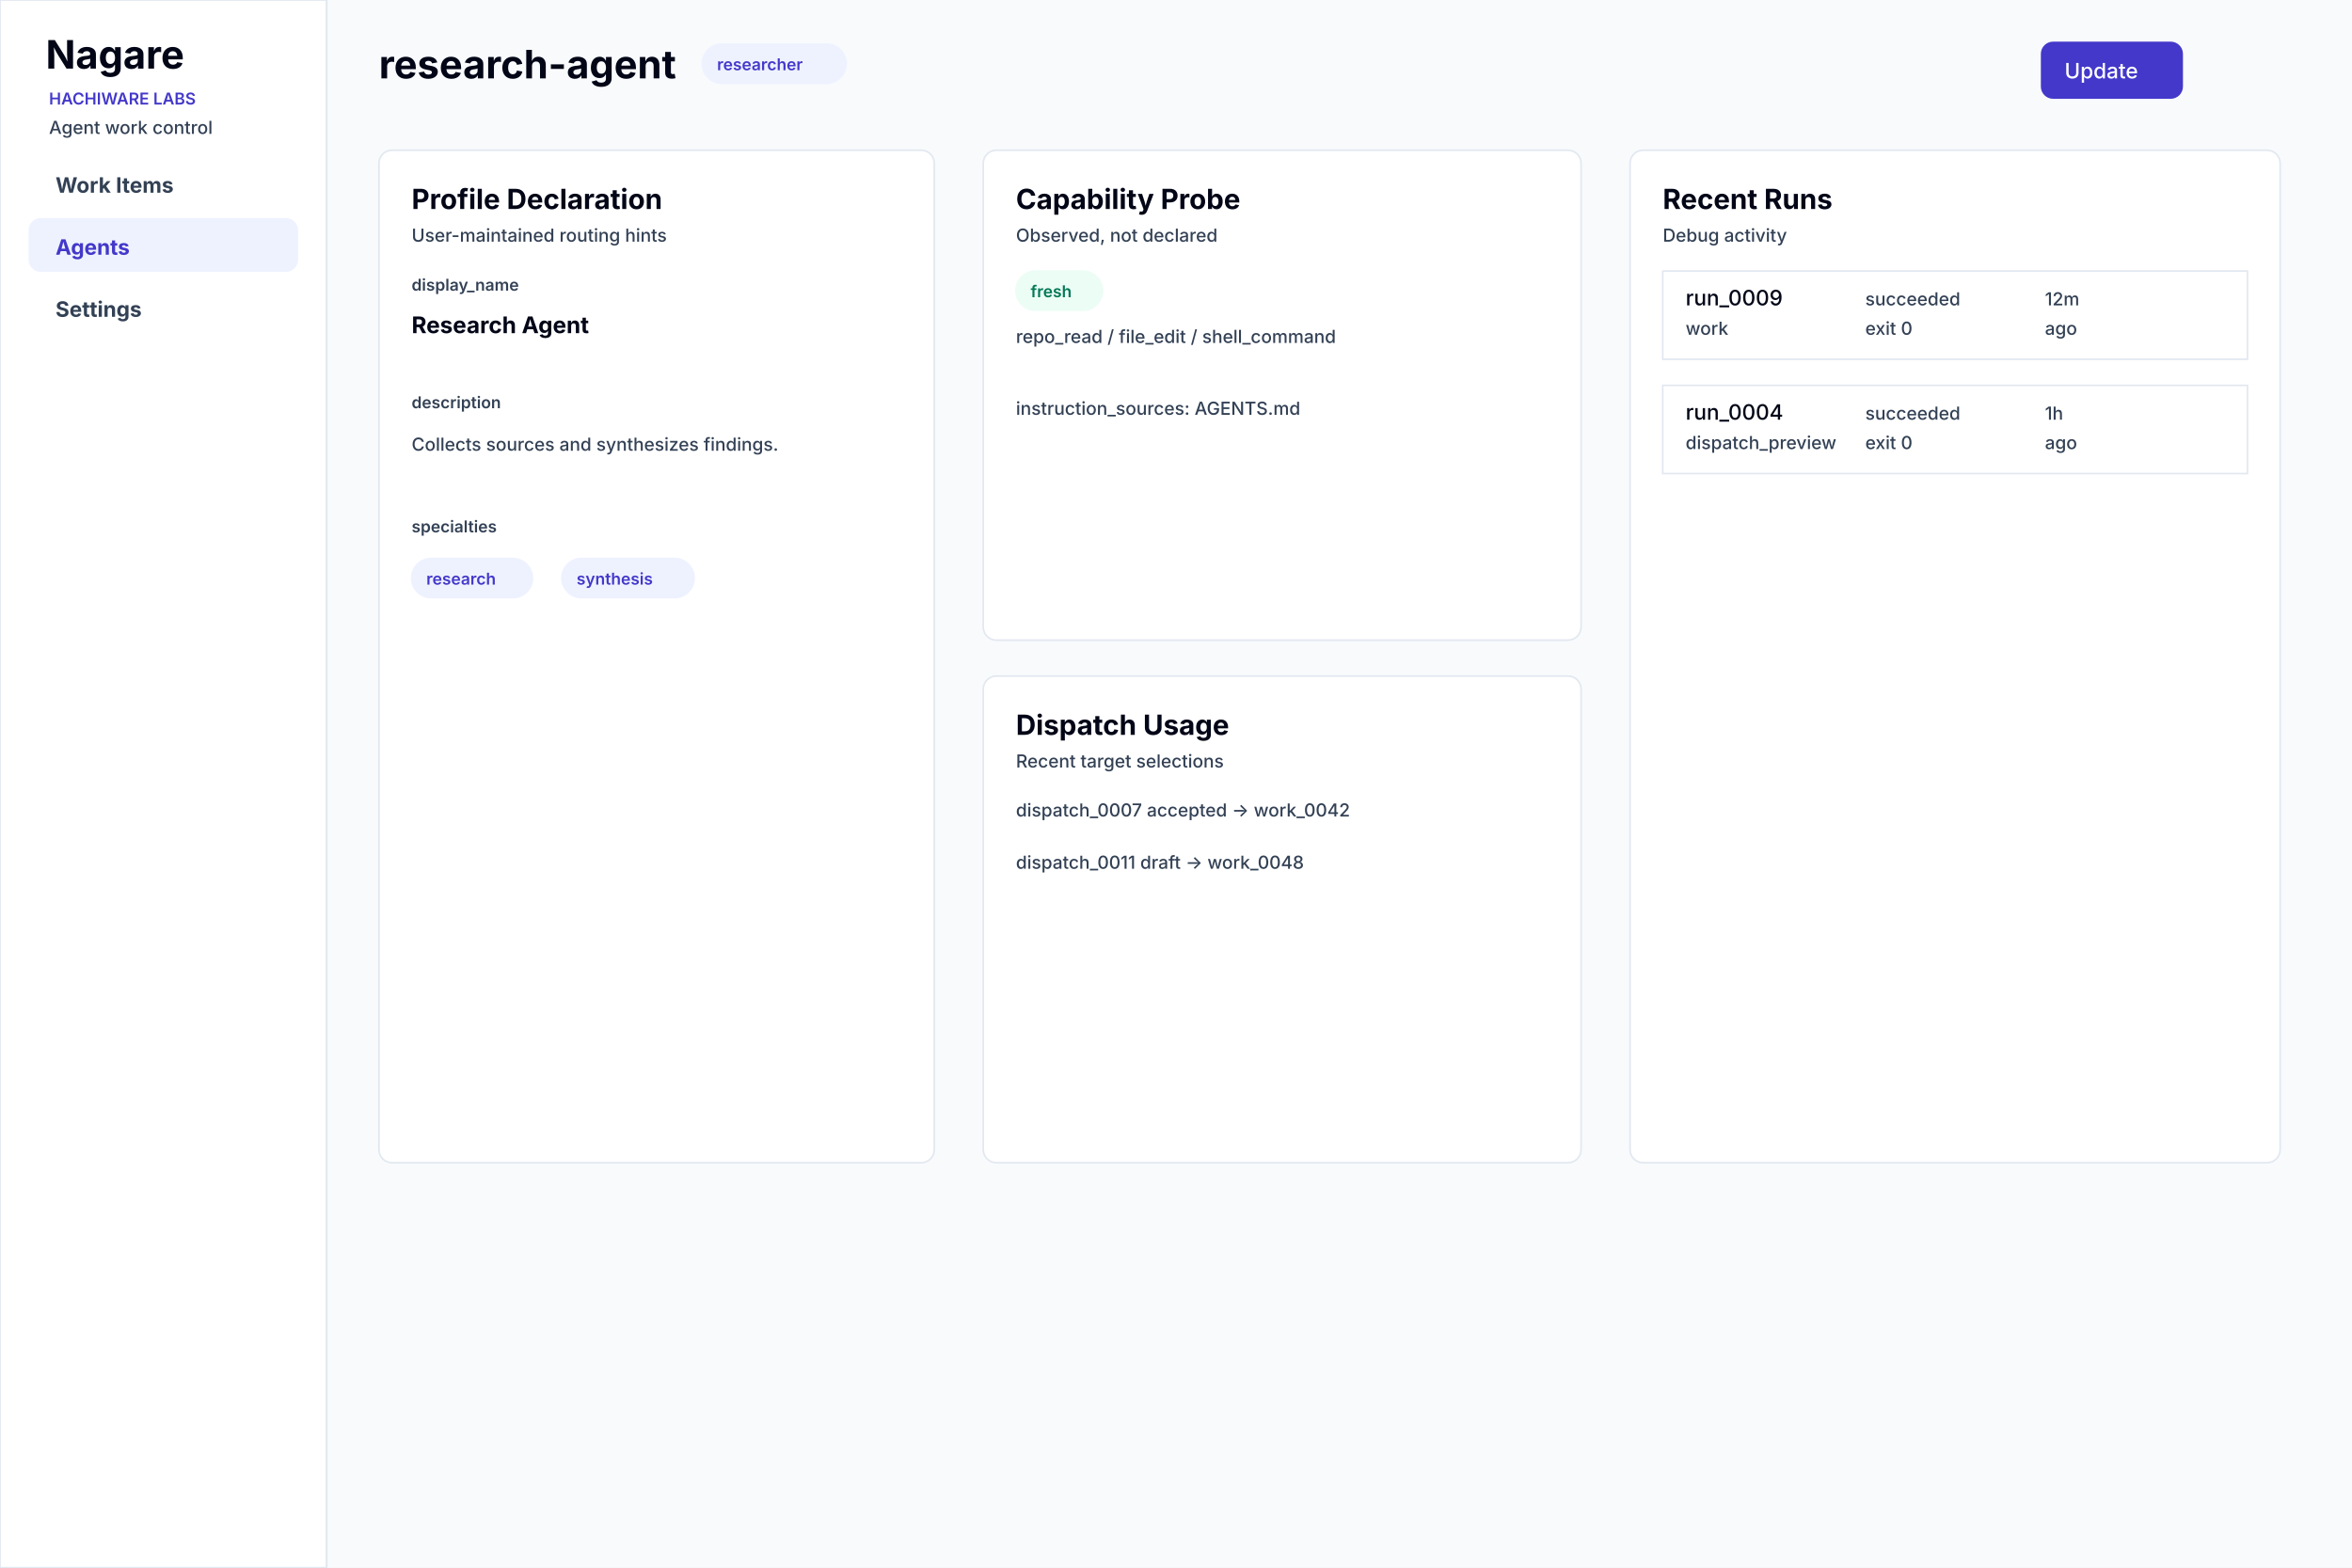
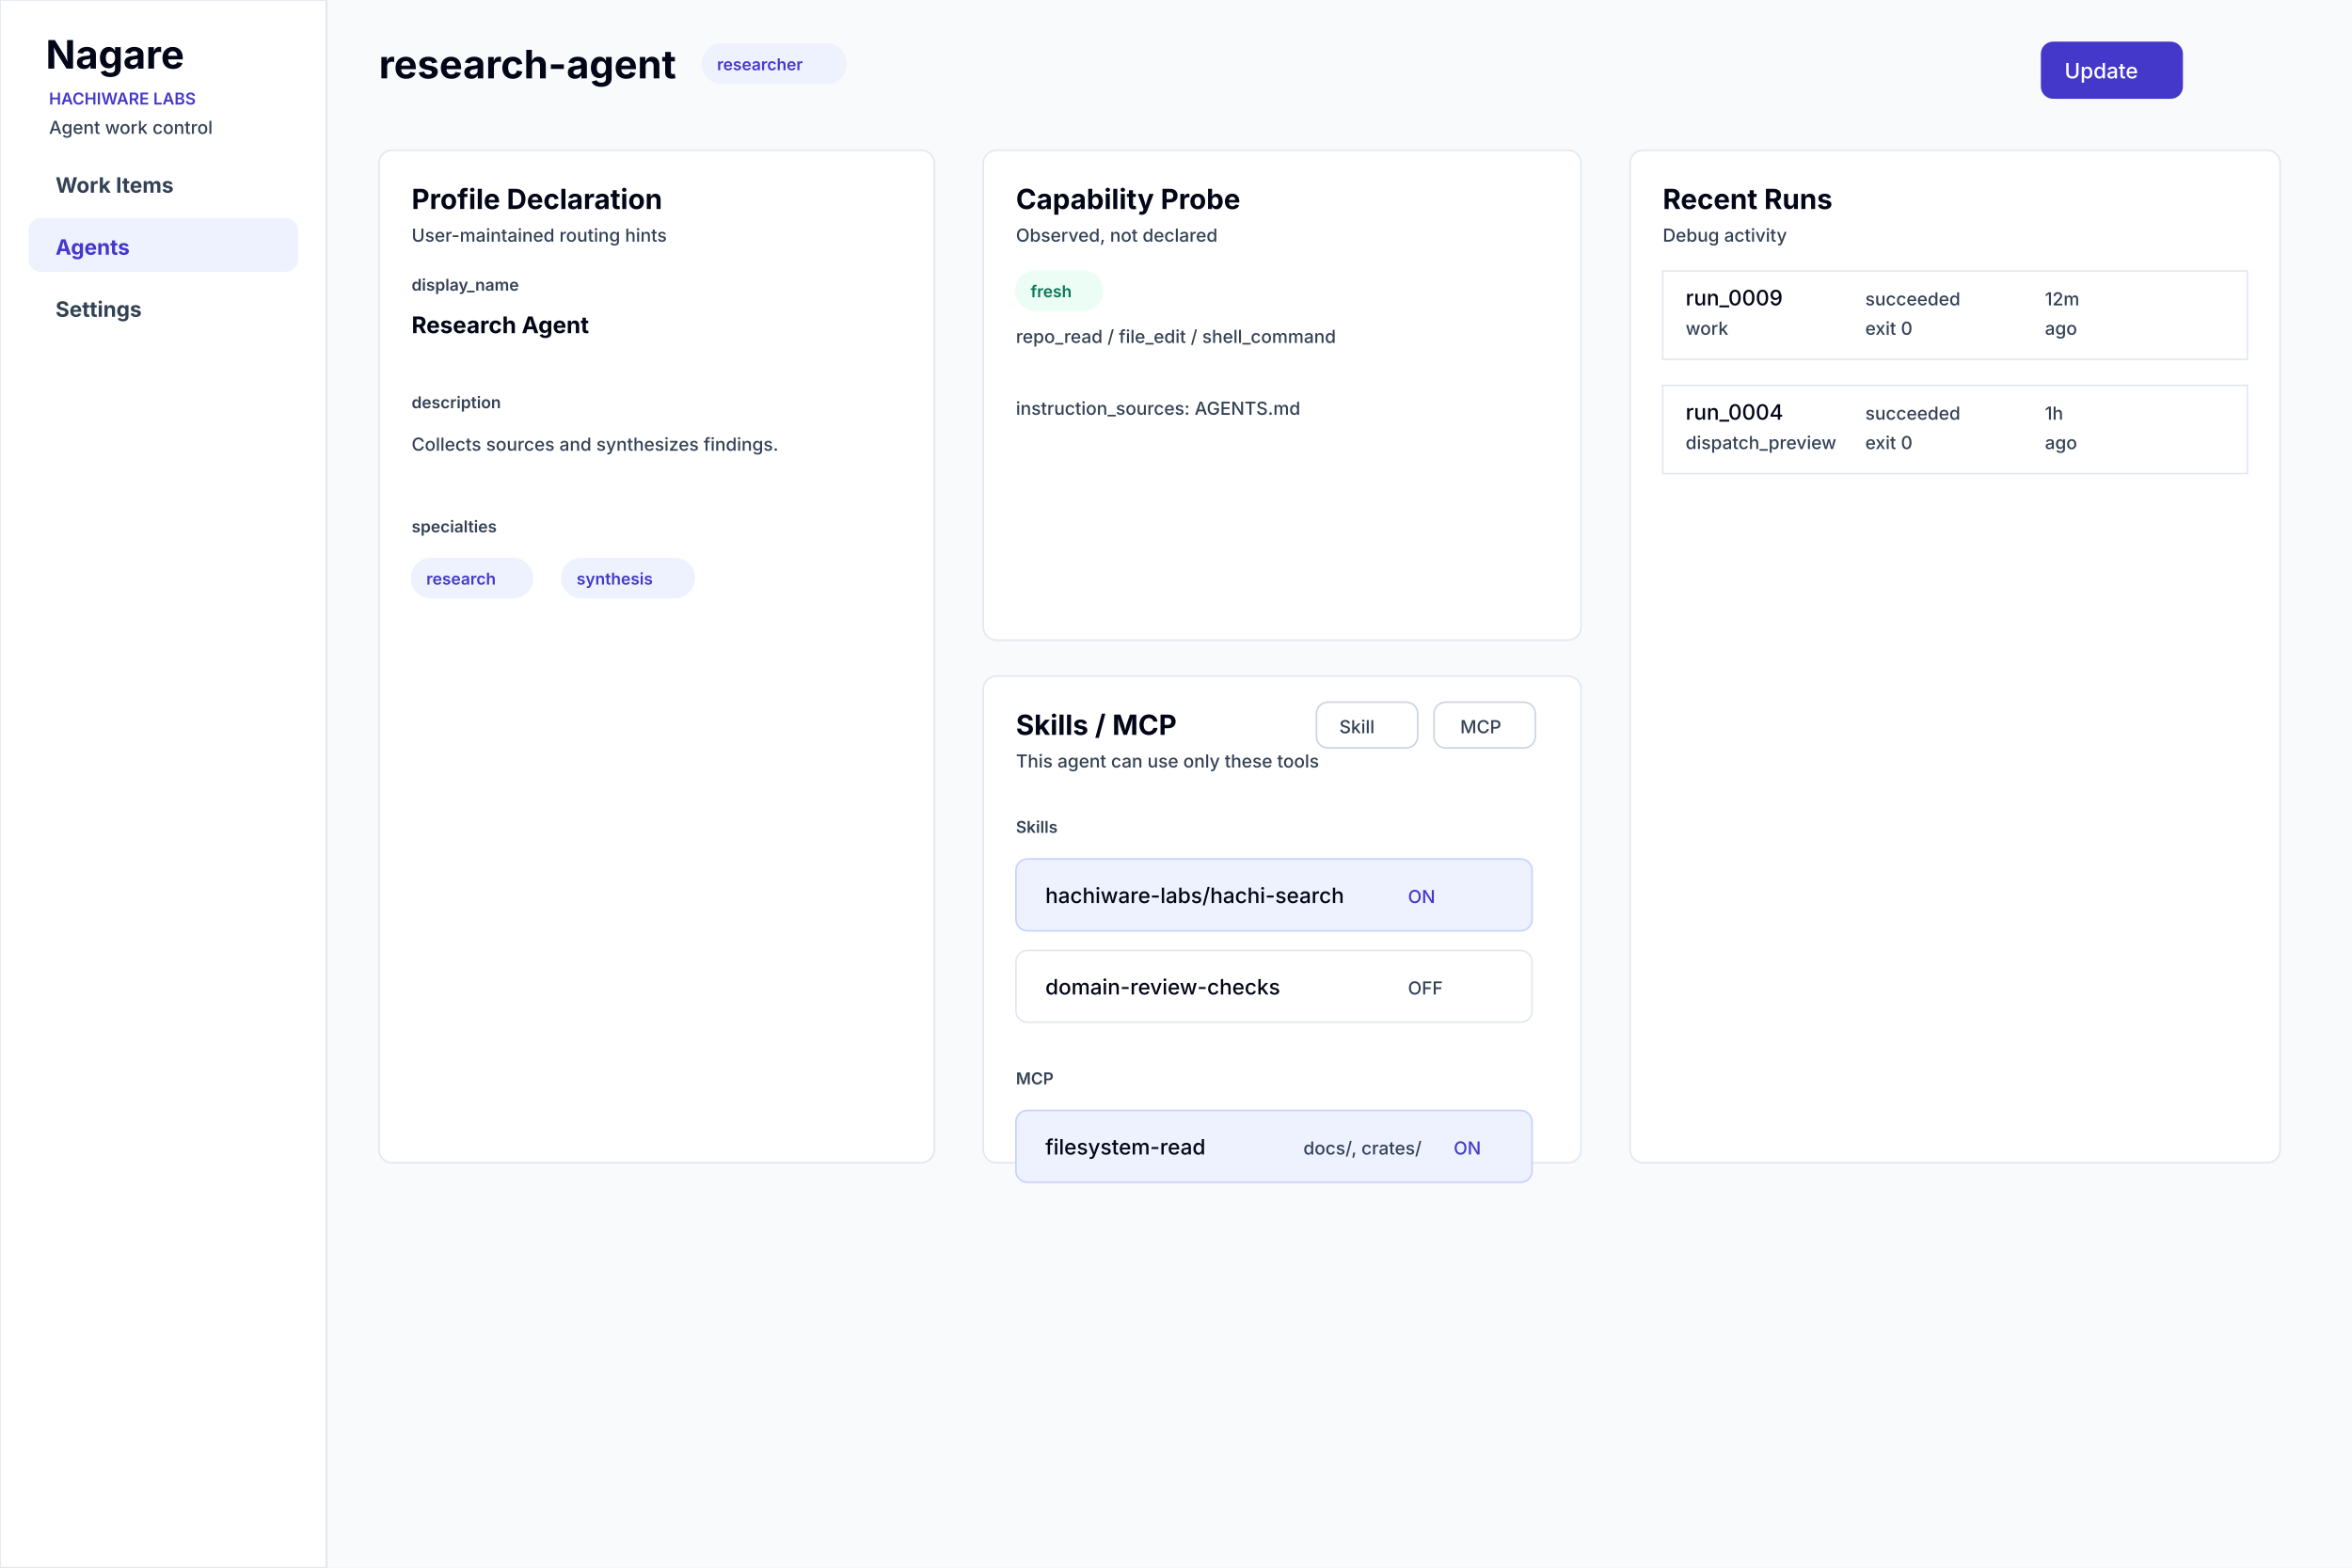
<svg xmlns="http://www.w3.org/2000/svg" width="1440" height="960" viewBox="0 0 1440 960">
  <rect width="1440" height="960" fill="#f8fafc" />
  <style>
    .title{font:700 24px Inter,Segoe UI,"Yu Gothic UI",Meiryo,Arial,sans-serif;fill:#020617}
    .h2{font:700 17px Inter,Segoe UI,"Yu Gothic UI",Meiryo,Arial,sans-serif;fill:#020617}
    .h3{font:700 14px Inter,Segoe UI,"Yu Gothic UI",Meiryo,Arial,sans-serif;fill:#020617}
    .body{font:500 13px Inter,Segoe UI,"Yu Gothic UI",Meiryo,Arial,sans-serif;fill:#020617}
    .small{font:500 11px Inter,Segoe UI,"Yu Gothic UI",Meiryo,Arial,sans-serif;fill:#334155}
    .tiny{font:600 10px Inter,Segoe UI,"Yu Gothic UI",Meiryo,Arial,sans-serif;fill:#334155}
    .mono{font:500 12px Consolas,Menlo,monospace;fill:#020617}
    .nav{font:650 13px Inter,Segoe UI,Arial,sans-serif;fill:#334155}
    .nav-on{font:700 13px Inter,Segoe UI,Arial,sans-serif;fill:#4338ca}
  </style>
  <rect x="0" y="0" width="200" height="960" rx="0" fill="#ffffff" stroke="#e2e8f0" />
  <text x="28" y="42" class="title">Nagare</text>
  <text x="30" y="64" class="tiny" style="fill:#4338ca">HACHIWARE LABS</text>
  <text x="30" y="82" class="small">Agent work control</text>
  <text x="34" y="118" class="nav">Work Items</text>
  <rect x="18" y="134" width="164" height="32" rx="7" fill="#eef2ff" stroke="#eef2ff" />
  <text x="34" y="156" class="nav-on">Agents</text>
  <text x="34" y="194" class="nav">Settings</text>
  <line x1="200" y1="0" x2="200" y2="960" stroke="#e2e8f0" />
  <text x="232" y="48" class="title">research-agent</text>
  <rect x="430" y="27" width="88" height="24" rx="12" fill="#eef2ff" stroke="#eef2ff" />
  <text x="439" y="43" class="tiny" style="fill:#4338ca">researcher</text>
  <rect x="1250" y="26" width="86" height="34" rx="7" fill="#4338ca" stroke="#4338ca" />
  <text x="1264" y="48" class="body" style="fill:#ffffff">Update</text>
  <rect x="232" y="92" width="340" height="620" rx="8" fill="#ffffff" stroke="#e2e8f0" />
  <text x="252" y="128" class="h2">Profile Declaration</text>
  <text x="252" y="148" class="small">User-maintained routing hints</text>
  <text x="252" y="178" class="tiny">display_name</text>
  <text x="252" y="204" class="h3">Research Agent</text>
  <text x="252" y="250" class="tiny">description</text>
  <text x="252" y="276" class="small">Collects sources and synthesizes findings.</text>
  <text x="252" y="326" class="tiny">specialties</text>
  <rect x="252" y="342" width="74" height="24" rx="12" fill="#eef2ff" stroke="#eef2ff" />
  <text x="261" y="358" class="tiny" style="fill:#4338ca">research</text>
  <rect x="344" y="342" width="81" height="24" rx="12" fill="#eef2ff" stroke="#eef2ff" />
  <text x="353" y="358" class="tiny" style="fill:#4338ca">synthesis</text>
  <rect x="602" y="92" width="366" height="300" rx="8" fill="#ffffff" stroke="#e2e8f0" />
  <text x="622" y="128" class="h2">Capability Probe</text>
  <text x="622" y="148" class="small">Observed, not declared</text>
  <rect x="622" y="166" width="53" height="24" rx="12" fill="#ecfdf5" stroke="#ecfdf5" />
  <text x="631" y="182" class="tiny" style="fill:#047857">fresh</text>
  <text x="622" y="210" class="small">repo_read / file_edit / shell_command</text>
  <text x="622" y="254" class="small">instruction_sources: AGENTS.md</text>
  <rect x="602" y="414" width="366" height="298" rx="8" fill="#ffffff" stroke="#e2e8f0" />
-   <text x="622" y="450" class="h2">Dispatch Usage</text>
-   <text x="622" y="470" class="small">Recent target selections</text>
-   <text x="622" y="500" class="small">dispatch_0007 accepted -&gt; work_0042</text>
-   <text x="622" y="532" class="small">dispatch_0011 draft -&gt; work_0048</text>
+   <text x="622" y="450" class="h2">Skills / MCP</text>
+   <text x="622" y="470" class="small">This agent can use only these tools</text>
+   <rect x="806" y="430" width="62" height="28" rx="7" fill="#ffffff" stroke="#cbd5e1" />
+   <text x="820" y="449" class="small">Skill</text>
+   <rect x="878" y="430" width="62" height="28" rx="7" fill="#ffffff" stroke="#cbd5e1" />
+   <text x="894" y="449" class="small">MCP</text>
+   <text x="622" y="510" class="tiny">Skills</text>
+   <rect x="622" y="526" width="316" height="44" rx="7" fill="#eef2ff" stroke="#c7d2fe" />
+   <text x="640" y="553" class="body">hachiware-labs/hachi-search</text>
+   <text x="862" y="553" class="small" style="fill:#4338ca">ON</text>
+   <rect x="622" y="582" width="316" height="44" rx="7" fill="#ffffff" stroke="#e2e8f0" />
+   <text x="640" y="609" class="body">domain-review-checks</text>
+   <text x="862" y="609" class="small">OFF</text>
+   <text x="622" y="664" class="tiny">MCP</text>
+   <rect x="622" y="680" width="316" height="44" rx="7" fill="#eef2ff" stroke="#c7d2fe" />
+   <text x="640" y="707" class="body">filesystem-read</text>
+   <text x="798" y="707" class="small">docs/, crates/</text>
+   <text x="890" y="707" class="small" style="fill:#4338ca">ON</text>
  <rect x="998" y="92" width="398" height="620" rx="8" fill="#ffffff" stroke="#e2e8f0" />
  <text x="1018" y="128" class="h2">Recent Runs</text>
  <text x="1018" y="148" class="small">Debug activity</text>
  <rect x="1018" y="166" width="358" height="54" rx="0" fill="#ffffff" stroke="#e2e8f0" />
  <text x="1032" y="187" class="body">run_0009</text>
  <text x="1032" y="205" class="small">work</text>
  <text x="1142" y="187" class="small">succeeded</text>
  <text x="1142" y="205" class="small">exit 0</text>
  <text x="1252" y="187" class="small">12m</text>
  <text x="1252" y="205" class="small">ago</text>
  <rect x="1018" y="236" width="358" height="54" rx="0" fill="#ffffff" stroke="#e2e8f0" />
  <text x="1032" y="257" class="body">run_0004</text>
  <text x="1032" y="275" class="small">dispatch_preview</text>
  <text x="1142" y="257" class="small">succeeded</text>
  <text x="1142" y="275" class="small">exit 0</text>
  <text x="1252" y="257" class="small">1h</text>
  <text x="1252" y="275" class="small">ago</text>
</svg>
